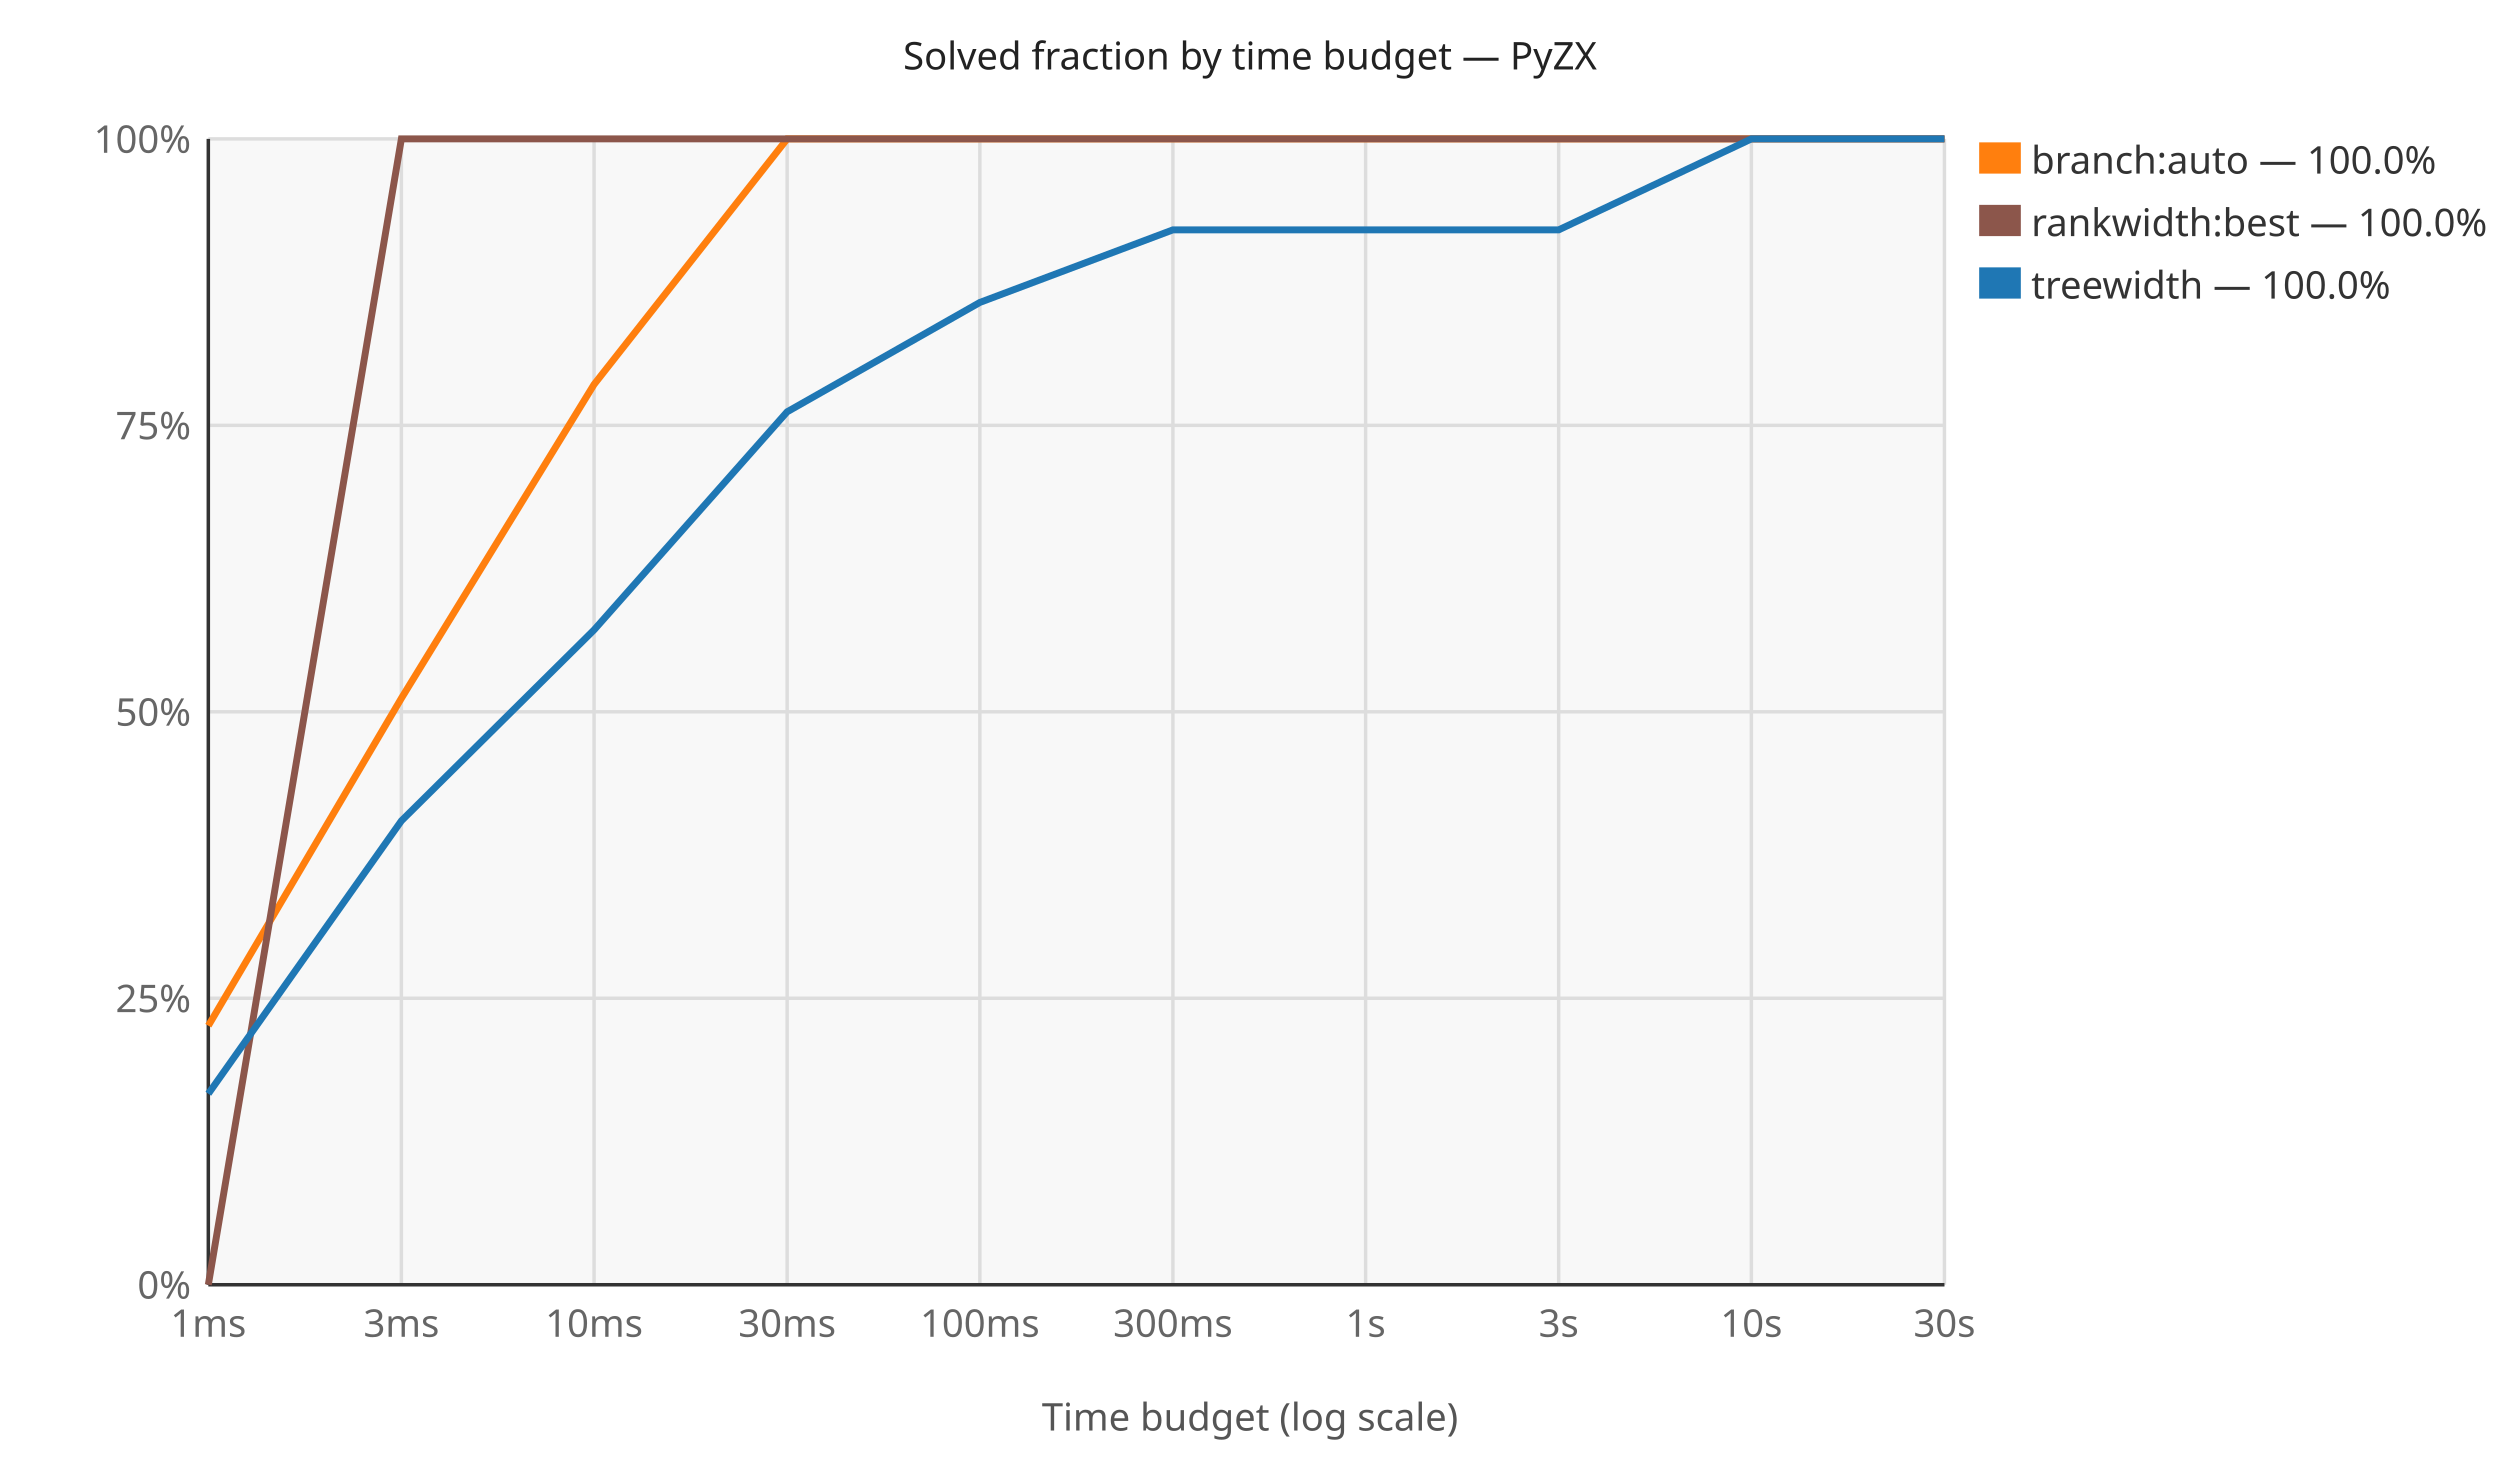
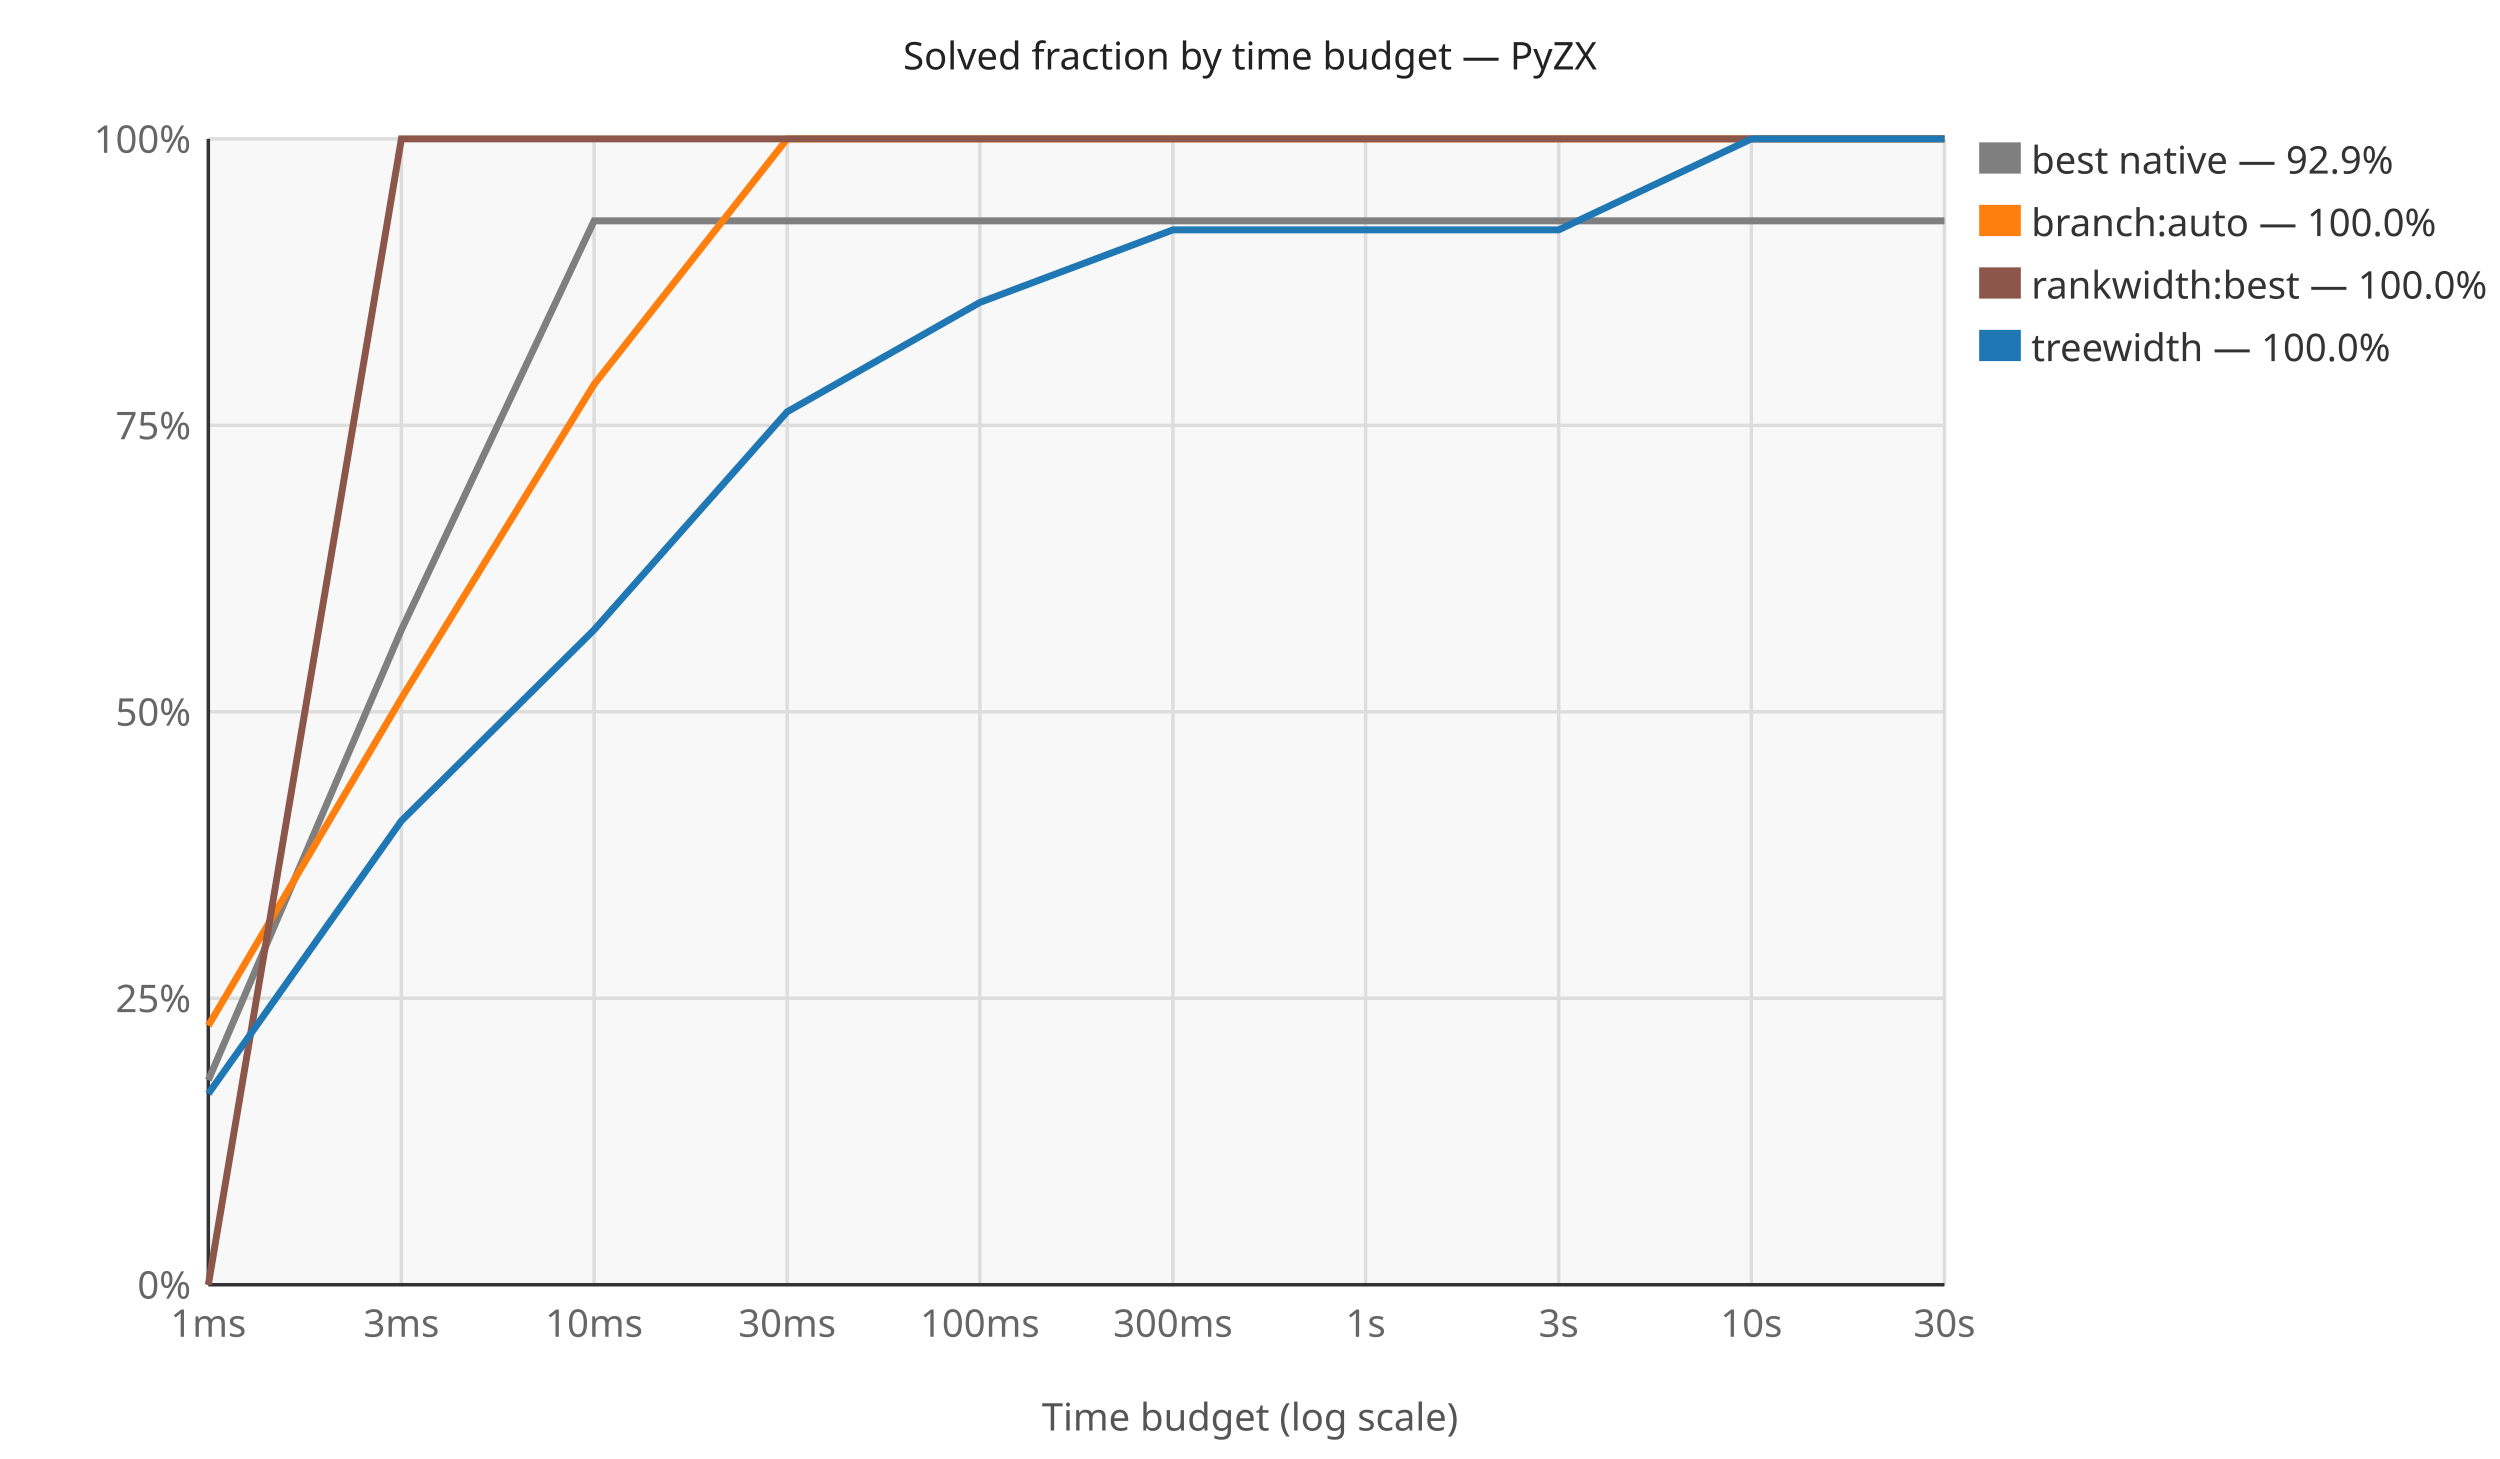
<svg xmlns="http://www.w3.org/2000/svg" width="720" height="420" viewBox="0 0 720 420">
  <style>text{font-family:sans-serif;font-size:11px;}</style>
  <rect x="60.0" y="40.0" width="500.0" height="330.0" fill="#f8f8f8" opacity="1.00" />
  <line x1="60.0" y1="370.0" x2="560.0" y2="370.0" stroke="#ddd" stroke-width="1.0" />
  <text x="55.0" y="374.0" text-anchor="end" fill="#666" font-size="10">0%</text>
  <line x1="60.0" y1="287.5" x2="560.0" y2="287.5" stroke="#ddd" stroke-width="1.0" />
  <text x="55.0" y="291.5" text-anchor="end" fill="#666" font-size="10">25%</text>
  <line x1="60.0" y1="205.0" x2="560.0" y2="205.0" stroke="#ddd" stroke-width="1.0" />
  <text x="55.0" y="209.0" text-anchor="end" fill="#666" font-size="10">50%</text>
  <line x1="60.0" y1="122.5" x2="560.0" y2="122.5" stroke="#ddd" stroke-width="1.0" />
  <text x="55.0" y="126.5" text-anchor="end" fill="#666" font-size="10">75%</text>
  <line x1="60.0" y1="40.0" x2="560.0" y2="40.0" stroke="#ddd" stroke-width="1.0" />
  <text x="55.0" y="44.0" text-anchor="end" fill="#666" font-size="10">100%</text>
  <line x1="60.0" y1="40.0" x2="60.0" y2="370.0" stroke="#ddd" stroke-width="1.0" />
  <text x="60.0" y="385.0" text-anchor="middle" fill="#666" font-size="10">1ms</text>
  <line x1="115.6" y1="40.0" x2="115.6" y2="370.0" stroke="#ddd" stroke-width="1.0" />
  <text x="115.6" y="385.0" text-anchor="middle" fill="#666" font-size="10">3ms</text>
  <line x1="171.1" y1="40.0" x2="171.1" y2="370.0" stroke="#ddd" stroke-width="1.0" />
  <text x="171.1" y="385.0" text-anchor="middle" fill="#666" font-size="10">10ms</text>
  <line x1="226.7" y1="40.0" x2="226.7" y2="370.0" stroke="#ddd" stroke-width="1.0" />
  <text x="226.7" y="385.0" text-anchor="middle" fill="#666" font-size="10">30ms</text>
  <line x1="282.2" y1="40.0" x2="282.2" y2="370.0" stroke="#ddd" stroke-width="1.0" />
  <text x="282.2" y="385.0" text-anchor="middle" fill="#666" font-size="10">100ms</text>
  <line x1="337.8" y1="40.0" x2="337.8" y2="370.0" stroke="#ddd" stroke-width="1.0" />
  <text x="337.8" y="385.0" text-anchor="middle" fill="#666" font-size="10">300ms</text>
  <line x1="393.3" y1="40.0" x2="393.3" y2="370.0" stroke="#ddd" stroke-width="1.0" />
  <text x="393.3" y="385.0" text-anchor="middle" fill="#666" font-size="10">1s</text>
  <line x1="448.9" y1="40.0" x2="448.9" y2="370.0" stroke="#ddd" stroke-width="1.0" />
  <text x="448.9" y="385.0" text-anchor="middle" fill="#666" font-size="10">3s</text>
  <line x1="504.4" y1="40.0" x2="504.4" y2="370.0" stroke="#ddd" stroke-width="1.0" />
  <text x="504.4" y="385.0" text-anchor="middle" fill="#666" font-size="10">10s</text>
  <line x1="560.0" y1="40.0" x2="560.0" y2="370.0" stroke="#ddd" stroke-width="1.0" />
  <text x="560.0" y="385.0" text-anchor="middle" fill="#666" font-size="10">30s</text>
  <line x1="60.0" y1="40.0" x2="60.0" y2="370.0" stroke="#333" stroke-width="1.0" />
  <line x1="60.0" y1="370.0" x2="560.0" y2="370.0" stroke="#333" stroke-width="1.0" />
+   <polyline points="60.0,311.1 115.6,181.4 171.1,63.6 226.7,63.6 282.2,63.6 337.8,63.6 393.3,63.6 448.9,63.6 504.4,63.6 560.0,63.6" stroke="#7f7f7f" stroke-width="2.0" fill="none" />
+   <rect x="570.0" y="41.0" width="12.0" height="9.0" fill="#7f7f7f" opacity="1.00" />
+   <text x="585.0" y="50.0" text-anchor="start" fill="#333" font-size="10">best native — 92.9%</text>
  <polyline points="60.0,295.4 115.6,201.1 171.1,110.7 226.7,40.0 282.2,40.0 337.8,40.0 393.3,40.0 448.9,40.0 504.4,40.0 560.0,40.0" stroke="#ff7f0e" stroke-width="2.0" fill="none" />
-   <rect x="570.0" y="41.0" width="12.0" height="9.0" fill="#ff7f0e" opacity="1.00" />
-   <text x="585.0" y="50.0" text-anchor="start" fill="#333" font-size="10">branch:auto — 100.0%</text>
+   <rect x="570.0" y="59.0" width="12.0" height="9.0" fill="#ff7f0e" opacity="1.00" />
+   <text x="585.0" y="68.0" text-anchor="start" fill="#333" font-size="10">branch:auto — 100.0%</text>
  <polyline points="60.0,370.0 115.6,40.0 171.1,40.0 226.7,40.0 282.2,40.0 337.8,40.0 393.3,40.0 448.9,40.0 504.4,40.0 560.0,40.0" stroke="#8c564b" stroke-width="2.0" fill="none" />
-   <rect x="570.0" y="59.0" width="12.0" height="9.0" fill="#8c564b" opacity="1.00" />
-   <text x="585.0" y="68.0" text-anchor="start" fill="#333" font-size="10">rankwidth:best — 100.0%</text>
+   <rect x="570.0" y="77.0" width="12.0" height="9.0" fill="#8c564b" opacity="1.00" />
+   <text x="585.0" y="86.0" text-anchor="start" fill="#333" font-size="10">rankwidth:best — 100.0%</text>
  <polyline points="60.0,315.0 115.6,236.4 171.1,181.4 226.7,118.6 282.2,87.1 337.8,66.2 393.3,66.2 448.9,66.2 504.4,40.0 560.0,40.0" stroke="#1f77b4" stroke-width="2.0" fill="none" />
-   <rect x="570.0" y="77.0" width="12.0" height="9.0" fill="#1f77b4" opacity="1.00" />
-   <text x="585.0" y="86.0" text-anchor="start" fill="#333" font-size="10">treewidth — 100.0%</text>
+   <rect x="570.0" y="95.0" width="12.0" height="9.0" fill="#1f77b4" opacity="1.00" />
+   <text x="585.0" y="104.0" text-anchor="start" fill="#333" font-size="10">treewidth — 100.0%</text>
  <text x="360.0" y="20.0" text-anchor="middle" fill="#222" font-size="13">Solved fraction by time budget — PyZX</text>
  <text x="360.0" y="412.0" text-anchor="middle" fill="#555" font-size="10">Time budget (log scale)</text>
</svg>
